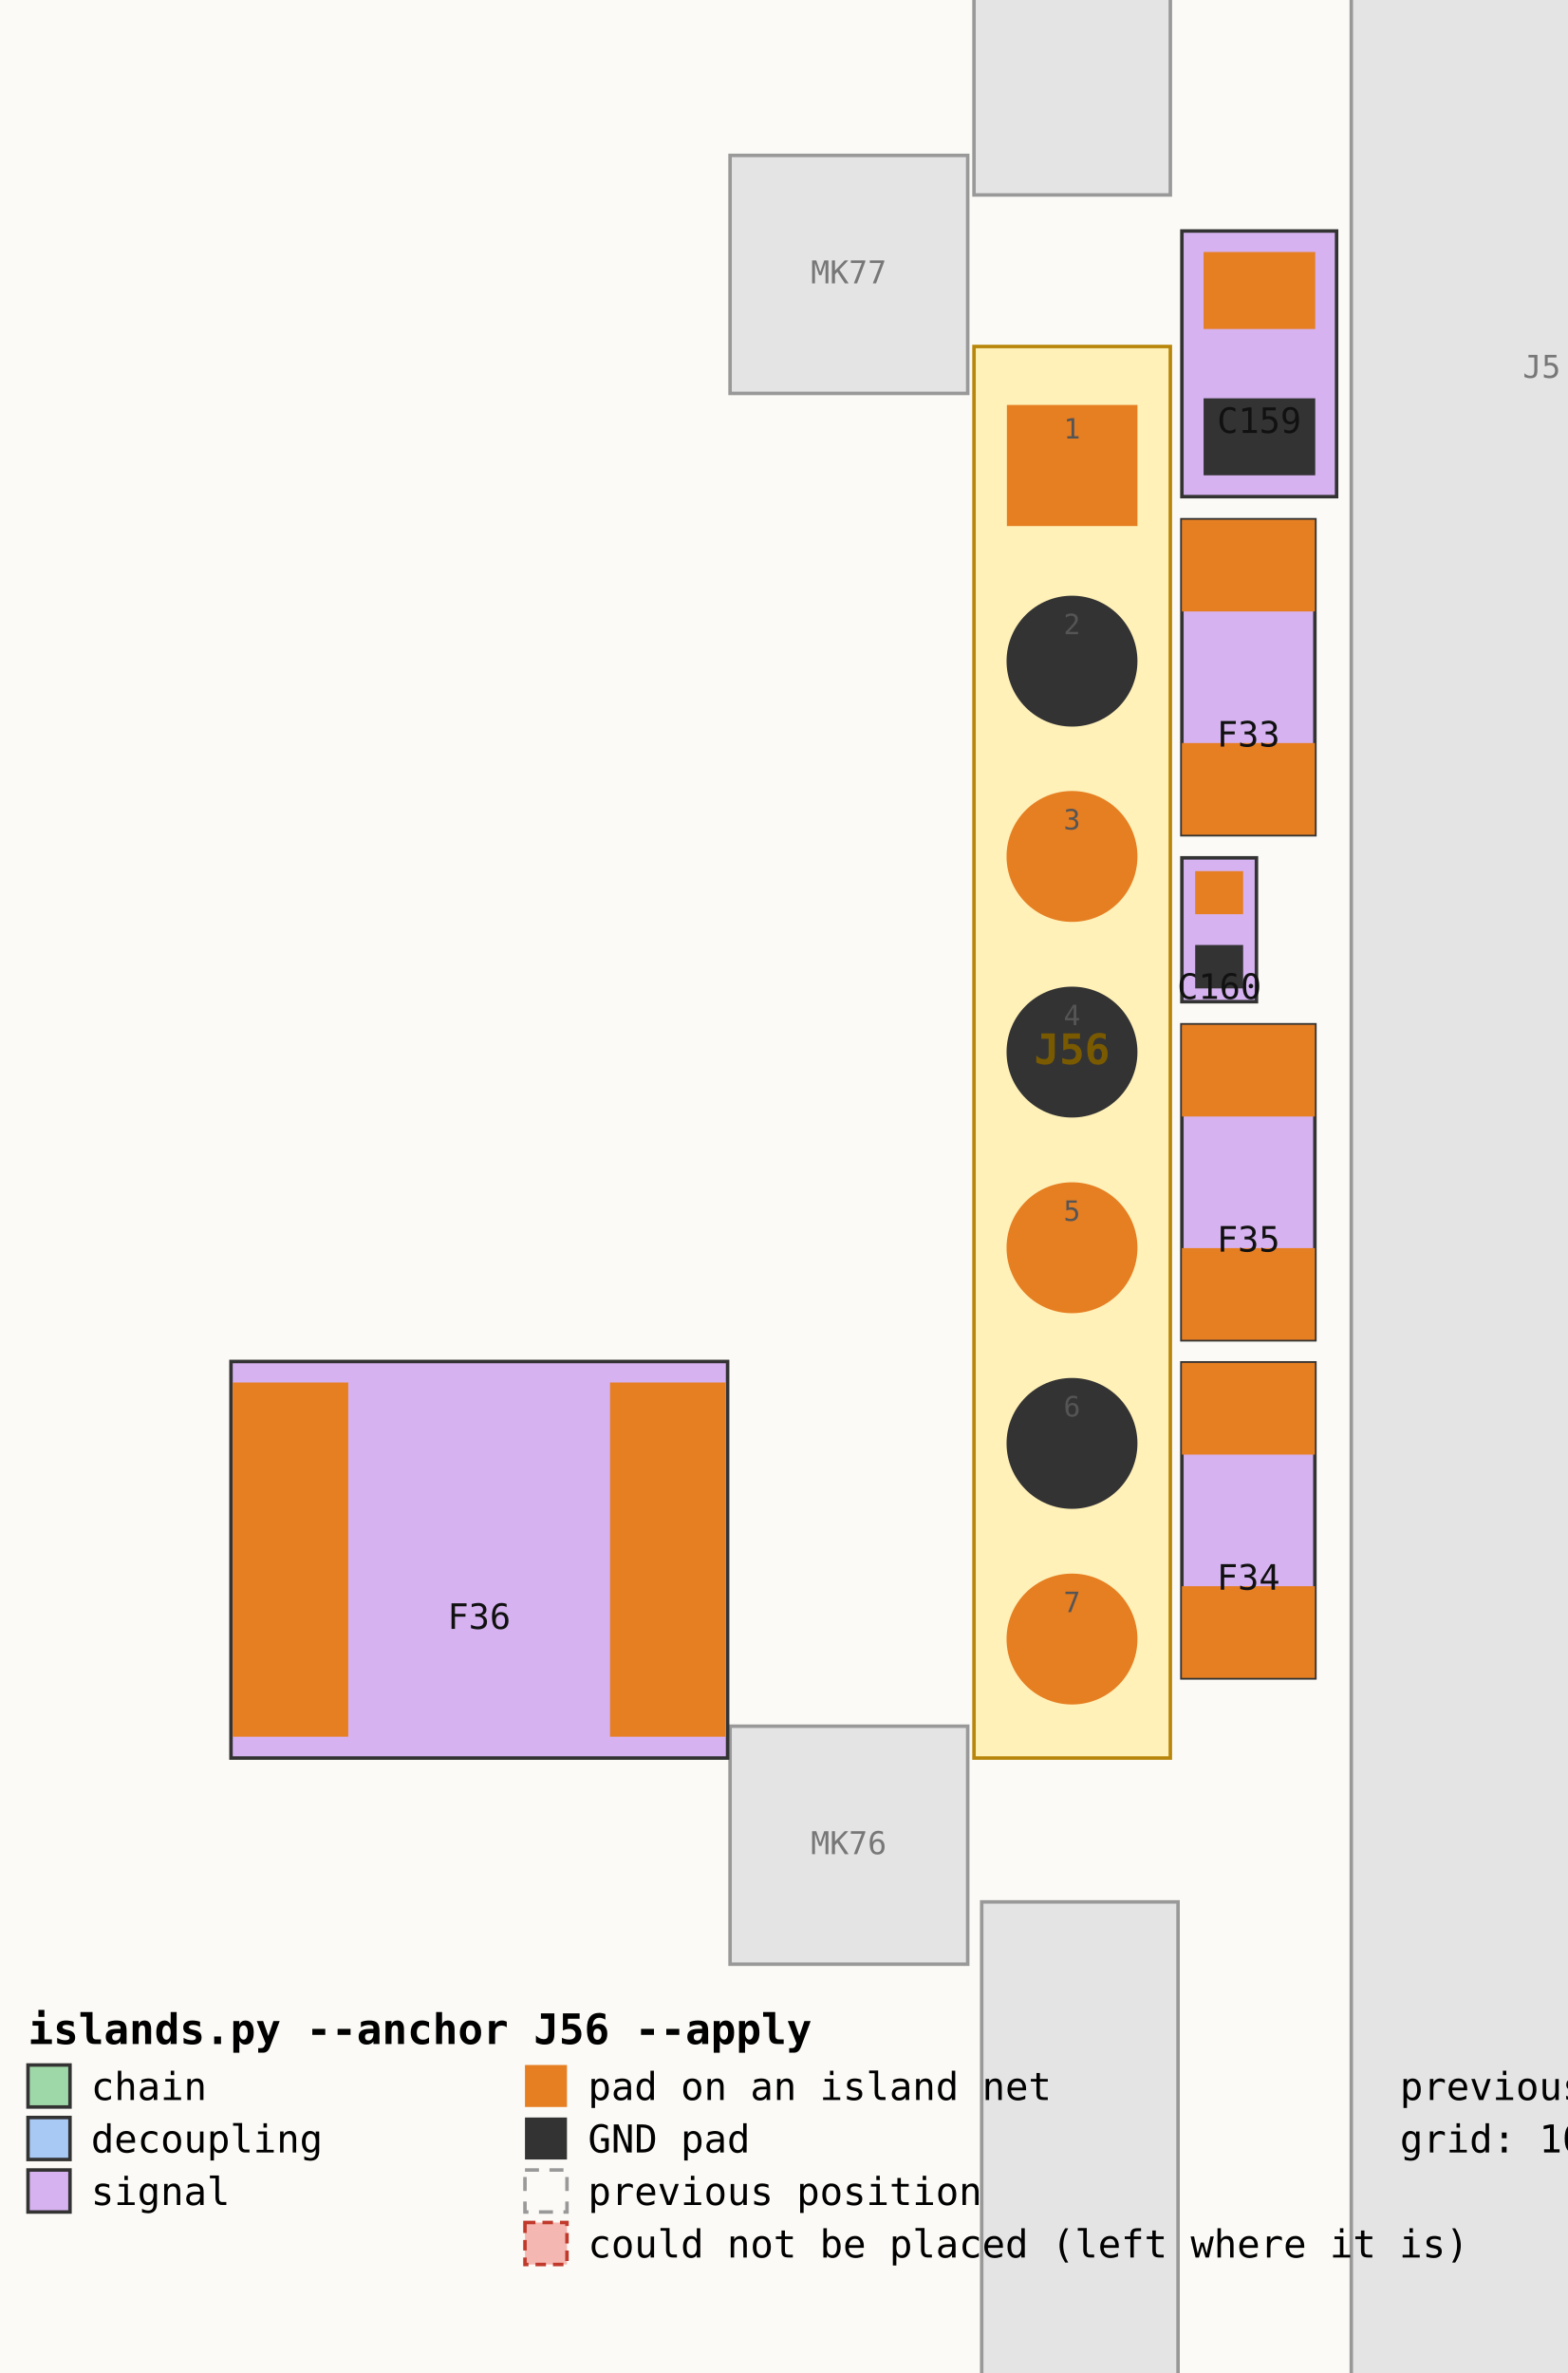
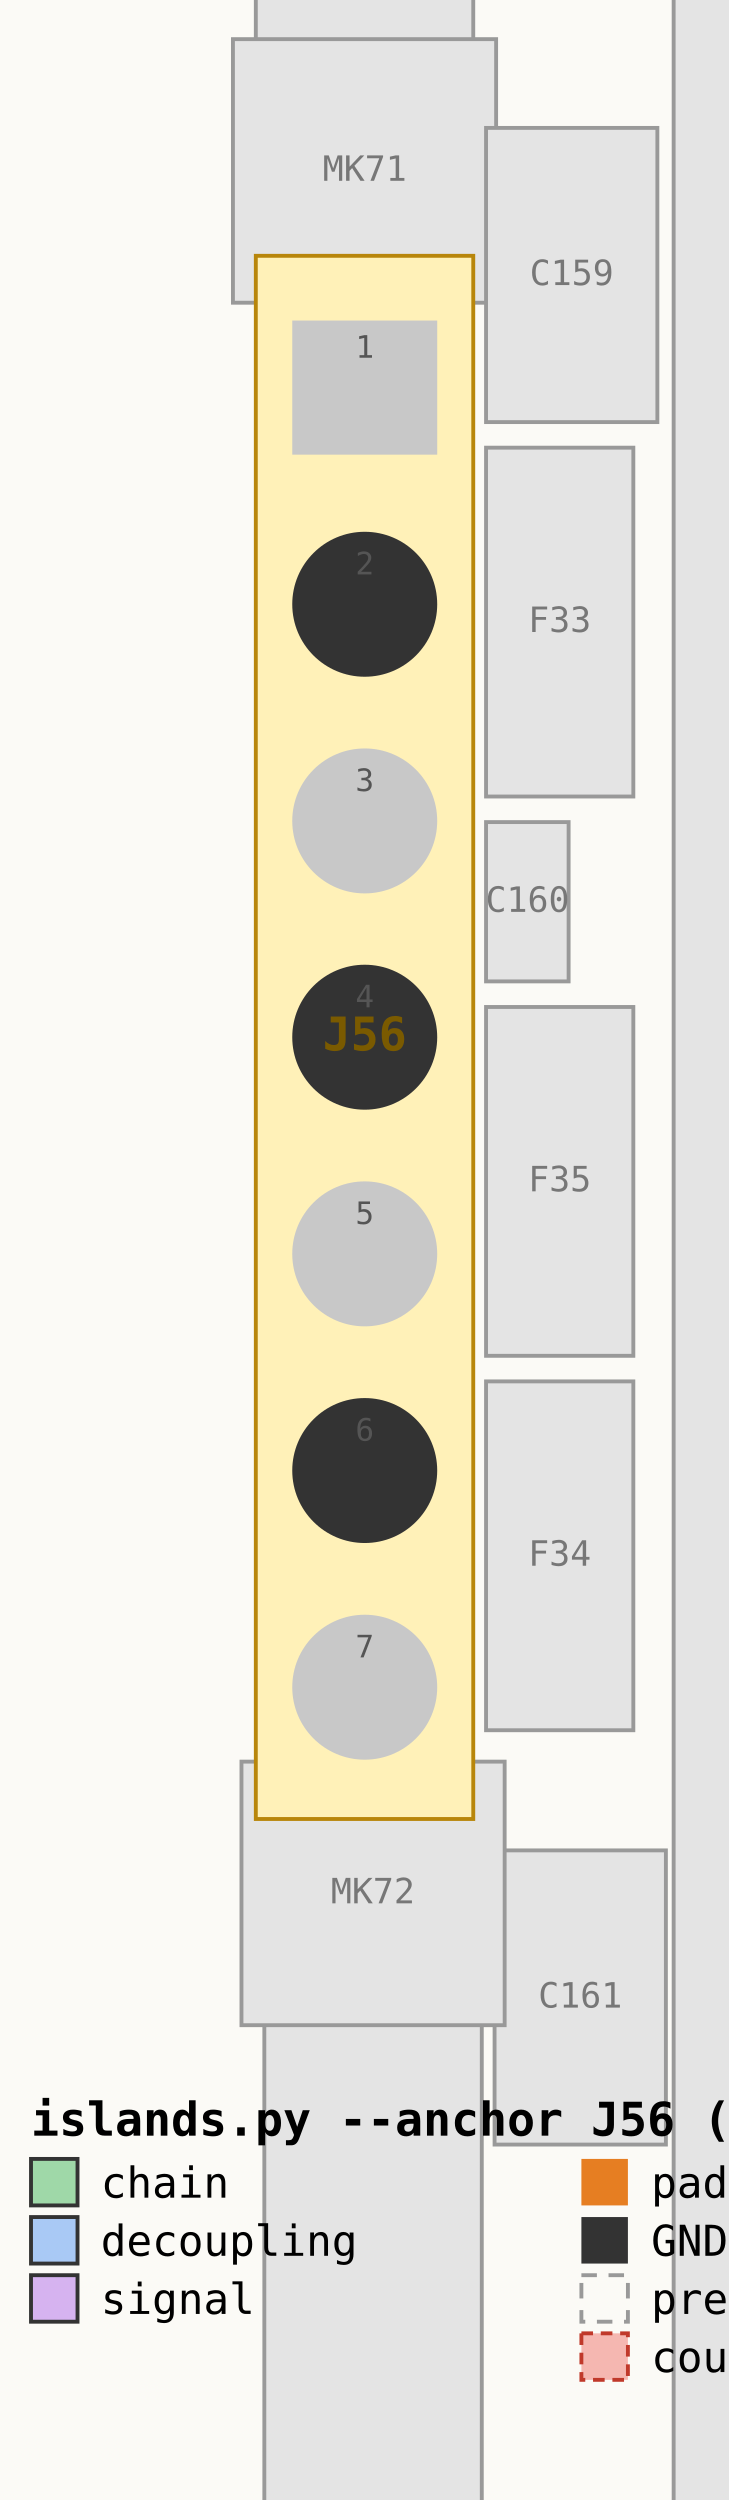
- <svg xmlns="http://www.w3.org/2000/svg" width="448" height="678" viewBox="0 0 448 678" font-family="monospace">
-   <rect x="0" y="0" width="448" height="678" fill="#fbfaf6" />
-   <rect x="-1693.5" y="-872.0" width="2200.0" height="2200.0" fill="none" stroke="#000" stroke-width="2" />
-   <polygon points="334.4,-347.6 334.4,55.7 278.3,55.7 278.3,-347.6" fill="#e4e4e4" stroke="#999" stroke-width="1" />
-   <text x="306.3" y="-146.0" font-size="9" fill="#777" text-anchor="middle" dominant-baseline="middle">J64</text>
-   <polygon points="336.6,543.4 336.6,946.7 280.5,946.7 280.5,543.4" fill="#e4e4e4" stroke="#999" stroke-width="1" />
-   <text x="308.5" y="745.0" font-size="9" fill="#777" text-anchor="middle" dominant-baseline="middle">J65</text>
-   <polygon points="208.6,493.2 276.5,493.2 276.5,561.2 208.6,561.2" fill="#e4e4e4" stroke="#999" stroke-width="1" />
-   <text x="242.5" y="527.2" font-size="9" fill="#777" text-anchor="middle" dominant-baseline="middle">MK76</text>
-   <polygon points="386.1,1006.8 386.1,-796.1 495.0,-796.1 495.0,1006.8" fill="#e4e4e4" stroke="#999" stroke-width="1" />
-   <text x="440.5" y="105.4" font-size="9" fill="#777" text-anchor="middle" dominant-baseline="middle">J5</text>
-   <polygon points="208.6,44.4 276.5,44.4 276.5,112.4 208.6,112.4" fill="#e4e4e4" stroke="#999" stroke-width="1" />
-   <text x="242.5" y="78.4" font-size="9" fill="#777" text-anchor="middle" dominant-baseline="middle">MK77</text>
-   <polygon points="334.4,99.0 334.4,502.3 278.3,502.3 278.3,99.0" fill="#fff1b8" stroke="#b8860b" stroke-width="1" />
-   <polygon points="325.0,115.7 325.0,150.3 287.7,150.3 287.7,115.7" fill="#e67e22" stroke="none" stroke-width="1" />
-   <text x="306.3" y="125.3" font-size="8" fill="#555" text-anchor="middle">1</text>
-   <circle cx="306.3" cy="188.9" r="18.7" fill="#333" />
-   <text x="306.3" y="181.2" font-size="8" fill="#555" text-anchor="middle">2</text>
-   <circle cx="306.3" cy="244.7" r="18.7" fill="#e67e22" />
-   <text x="306.3" y="237.0" font-size="8" fill="#555" text-anchor="middle">3</text>
-   <circle cx="306.3" cy="300.6" r="18.7" fill="#333" />
-   <text x="306.3" y="292.9" font-size="8" fill="#555" text-anchor="middle">4</text>
-   <circle cx="306.3" cy="356.5" r="18.7" fill="#e67e22" />
-   <text x="306.3" y="348.8" font-size="8" fill="#555" text-anchor="middle">5</text>
-   <circle cx="306.3" cy="412.4" r="18.7" fill="#333" />
-   <text x="306.3" y="404.7" font-size="8" fill="#555" text-anchor="middle">6</text>
-   <circle cx="306.3" cy="468.3" r="18.7" fill="#e67e22" />
-   <text x="306.3" y="460.6" font-size="8" fill="#555" text-anchor="middle">7</text>
-   <text x="306.3" y="300.6" font-size="12" font-weight="bold" fill="#7a5a00" text-anchor="middle" dominant-baseline="middle">J56</text>
-   <polygon points="66.0,389.0 207.9,389.0 207.9,502.3 66.0,502.3" fill="#d6b3f0" stroke="#333" stroke-width="1" />
-   <polygon points="66.5,395.0 99.5,395.0 99.5,496.2 66.5,496.2" fill="#e67e22" stroke="none" stroke-width="1" />
-   <polygon points="174.3,395.0 207.3,395.0 207.3,496.2 174.3,496.2" fill="#e67e22" stroke="none" stroke-width="1" />
-   <text x="136.9" y="465.4" font-size="10" fill="#111" text-anchor="middle">F36</text>
-   <polygon points="337.7,382.8 337.7,292.8 375.7,292.8 375.7,382.8" fill="#d6b3f0" stroke="#333" stroke-width="1" />
-   <polygon points="337.7,382.8 337.7,356.6 375.7,356.6 375.7,382.8" fill="#e67e22" stroke="none" stroke-width="1" />
-   <polygon points="337.7,319.0 337.7,292.8 375.7,292.8 375.7,319.0" fill="#e67e22" stroke="none" stroke-width="1" />
-   <text x="356.7" y="357.6" font-size="10" fill="#111" text-anchor="middle">F35</text>
-   <polygon points="337.7,479.4 337.7,389.4 375.7,389.4 375.7,479.4" fill="#d6b3f0" stroke="#333" stroke-width="1" />
-   <polygon points="337.7,479.4 337.7,453.2 375.7,453.2 375.7,479.4" fill="#e67e22" stroke="none" stroke-width="1" />
-   <polygon points="337.7,415.6 337.7,389.4 375.7,389.4 375.7,415.6" fill="#e67e22" stroke="none" stroke-width="1" />
-   <text x="356.7" y="454.2" font-size="10" fill="#111" text-anchor="middle">F34</text>
-   <polygon points="337.7,238.5 337.7,148.5 375.7,148.5 375.7,238.5" fill="#d6b3f0" stroke="#333" stroke-width="1" />
-   <polygon points="337.7,238.5 337.7,212.3 375.7,212.3 375.7,238.5" fill="#e67e22" stroke="none" stroke-width="1" />
-   <polygon points="337.7,174.7 337.7,148.5 375.7,148.5 375.7,174.7" fill="#e67e22" stroke="none" stroke-width="1" />
-   <text x="356.7" y="213.3" font-size="10" fill="#111" text-anchor="middle">F33</text>
-   <polygon points="381.9,66.0 381.9,141.9 337.7,141.9 337.7,66.0" fill="#d6b3f0" stroke="#333" stroke-width="1" />
-   <polygon points="375.8,72.0 375.8,94.0 343.9,94.0 343.9,72.0" fill="#e67e22" stroke="none" stroke-width="1" />
-   <polygon points="375.8,113.8 375.8,135.8 343.9,135.8 343.9,113.8" fill="#333" stroke="none" stroke-width="1" />
-   <text x="359.8" y="123.7" font-size="10" fill="#111" text-anchor="middle">C159</text>
-   <polygon points="359.0,245.1 359.0,286.2 337.7,286.2 337.7,245.1" fill="#d6b3f0" stroke="#333" stroke-width="1" />
-   <polygon points="355.2,248.9 355.2,261.2 341.5,261.2 341.5,248.9" fill="#e67e22" stroke="none" stroke-width="1" />
-   <polygon points="355.2,270.0 355.2,282.4 341.5,282.4 341.5,270.0" fill="#333" stroke="none" stroke-width="1" />
-   <text x="348.4" y="285.4" font-size="10" fill="#111" text-anchor="middle">C160</text>
-   <text x="8" y="584" font-size="12" font-weight="bold">islands.py --anchor J56 --apply</text>
-   <rect x="8" y="590" width="12" height="12" fill="#9fd8a8" stroke="#333" />
-   <text x="26" y="600" font-size="11">chain</text>
-   <rect x="8" y="605" width="12" height="12" fill="#a9c9f5" stroke="#333" />
-   <text x="26" y="615" font-size="11">decoupling</text>
-   <rect x="8" y="620" width="12" height="12" fill="#d6b3f0" stroke="#333" />
-   <text x="26" y="630" font-size="11">signal</text>
-   <rect x="150" y="590" width="12" height="12" fill="#e67e22" />
-   <text x="168" y="600" font-size="11">pad on an island net</text>
-   <rect x="150" y="605" width="12" height="12" fill="#333" />
-   <text x="168" y="615" font-size="11">GND pad</text>
-   <rect x="150" y="620" width="12" height="12" fill="none" stroke="#999" stroke-dasharray="4,3" />
-   <text x="168" y="630" font-size="11">previous position</text>
-   <rect x="150" y="635" width="12" height="12" fill="#f5b7b1" stroke="#c0392b" stroke-dasharray="3,2" />
-   <text x="168" y="645" font-size="11">could not be placed (left where it is)</text>
-   <text x="400" y="600" font-size="11">previous positions out of view: F36, F35, F34, F33, C159, C160</text>
-   <text x="400" y="615" font-size="11">grid: 107.0..127.3 x 69.6..95.5 mm, 22 px/mm</text>
+ <svg xmlns="http://www.w3.org/2000/svg" width="188" height="645" viewBox="0 0 188 645" font-family="monospace">
+   <rect x="0" y="0" width="188" height="645" fill="#fbfaf6" />
+   <rect x="-1905.8" y="-905.0" width="2200.0" height="2200.0" fill="none" stroke="#000" stroke-width="2" />
+   <polygon points="125.4,349.8 125.4,259.8 163.4,259.8 163.4,349.8" fill="#e4e4e4" stroke="#999" stroke-width="1" />
+   <text x="144.4" y="304.8" font-size="9" fill="#777" text-anchor="middle" dominant-baseline="middle">F35</text>
+   <polygon points="122.1,-380.6 122.1,22.7 66.0,22.7 66.0,-380.6" fill="#e4e4e4" stroke="#999" stroke-width="1" />
+   <text x="94.1" y="-179.0" font-size="9" fill="#777" text-anchor="middle" dominant-baseline="middle">J64</text>
+   <polygon points="125.4,446.4 125.4,356.4 163.4,356.4 163.4,446.4" fill="#e4e4e4" stroke="#999" stroke-width="1" />
+   <text x="144.4" y="401.4" font-size="9" fill="#777" text-anchor="middle" dominant-baseline="middle">F34</text>
+   <polygon points="124.3,510.4 124.3,913.7 68.2,913.7 68.2,510.4" fill="#e4e4e4" stroke="#999" stroke-width="1" />
+   <text x="96.2" y="712.0" font-size="9" fill="#777" text-anchor="middle" dominant-baseline="middle">J65</text>
+   <polygon points="125.4,205.5 125.4,115.5 163.4,115.5 163.4,205.5" fill="#e4e4e4" stroke="#999" stroke-width="1" />
+   <text x="144.4" y="160.5" font-size="9" fill="#777" text-anchor="middle" dominant-baseline="middle">F33</text>
+   <polygon points="60.1,10.1 128.0,10.1 128.0,78.1 60.1,78.1" fill="#e4e4e4" stroke="#999" stroke-width="1" />
+   <text x="94.1" y="44.1" font-size="9" fill="#777" text-anchor="middle" dominant-baseline="middle">MK71</text>
+   <polygon points="169.6,33.0 169.6,108.9 125.4,108.9 125.4,33.0" fill="#e4e4e4" stroke="#999" stroke-width="1" />
+   <text x="147.5" y="71.0" font-size="9" fill="#777" text-anchor="middle" dominant-baseline="middle">C159</text>
+   <polygon points="171.8,477.4 171.8,553.3 127.6,553.3 127.6,477.4" fill="#e4e4e4" stroke="#999" stroke-width="1" />
+   <text x="149.7" y="515.4" font-size="9" fill="#777" text-anchor="middle" dominant-baseline="middle">C161</text>
+   <polygon points="173.8,973.8 173.8,-829.1 282.7,-829.1 282.7,973.8" fill="#e4e4e4" stroke="#999" stroke-width="1" />
+   <text x="228.2" y="72.4" font-size="9" fill="#777" text-anchor="middle" dominant-baseline="middle">J5</text>
+   <polygon points="62.3,454.5 130.2,454.5 130.2,522.5 62.3,522.5" fill="#e4e4e4" stroke="#999" stroke-width="1" />
+   <text x="96.2" y="488.5" font-size="9" fill="#777" text-anchor="middle" dominant-baseline="middle">MK72</text>
+   <polygon points="146.7,212.1 146.7,253.2 125.4,253.2 125.4,212.1" fill="#e4e4e4" stroke="#999" stroke-width="1" />
+   <text x="136.1" y="232.7" font-size="9" fill="#777" text-anchor="middle" dominant-baseline="middle">C160</text>
+   <polygon points="122.1,66.0 122.1,469.3 66.0,469.3 66.0,66.0" fill="#fff1b8" stroke="#b8860b" stroke-width="1" />
+   <polygon points="112.8,82.7 112.8,117.3 75.4,117.3 75.4,82.7" fill="#c8c8c8" stroke="none" stroke-width="1" />
+   <text x="94.1" y="92.3" font-size="8" fill="#555" text-anchor="middle">1</text>
+   <circle cx="94.1" cy="155.9" r="18.7" fill="#333" />
+   <text x="94.1" y="148.2" font-size="8" fill="#555" text-anchor="middle">2</text>
+   <circle cx="94.1" cy="211.8" r="18.7" fill="#c8c8c8" />
+   <text x="94.1" y="204.1" font-size="8" fill="#555" text-anchor="middle">3</text>
+   <circle cx="94.1" cy="267.6" r="18.7" fill="#333" />
+   <text x="94.1" y="259.9" font-size="8" fill="#555" text-anchor="middle">4</text>
+   <circle cx="94.1" cy="323.5" r="18.7" fill="#c8c8c8" />
+   <text x="94.1" y="315.8" font-size="8" fill="#555" text-anchor="middle">5</text>
+   <circle cx="94.1" cy="379.4" r="18.7" fill="#333" />
+   <text x="94.1" y="371.7" font-size="8" fill="#555" text-anchor="middle">6</text>
+   <circle cx="94.1" cy="435.3" r="18.7" fill="#c8c8c8" />
+   <text x="94.1" y="427.6" font-size="8" fill="#555" text-anchor="middle">7</text>
+   <text x="94.1" y="267.6" font-size="12" font-weight="bold" fill="#7a5a00" text-anchor="middle" dominant-baseline="middle">J56</text>
+   <text x="8" y="551" font-size="12" font-weight="bold">islands.py --anchor J56 (dry run)</text>
+   <rect x="8" y="557" width="12" height="12" fill="#9fd8a8" stroke="#333" />
+   <text x="26" y="567" font-size="11">chain</text>
+   <rect x="8" y="572" width="12" height="12" fill="#a9c9f5" stroke="#333" />
+   <text x="26" y="582" font-size="11">decoupling</text>
+   <rect x="8" y="587" width="12" height="12" fill="#d6b3f0" stroke="#333" />
+   <text x="26" y="597" font-size="11">signal</text>
+   <rect x="150" y="557" width="12" height="12" fill="#e67e22" />
+   <text x="168" y="567" font-size="11">pad on an island net</text>
+   <rect x="150" y="572" width="12" height="12" fill="#333" />
+   <text x="168" y="582" font-size="11">GND pad</text>
+   <rect x="150" y="587" width="12" height="12" fill="none" stroke="#999" stroke-dasharray="4,3" />
+   <text x="168" y="597" font-size="11">previous position</text>
+   <rect x="150" y="602" width="12" height="12" fill="#f5b7b1" stroke="#c0392b" stroke-dasharray="3,2" />
+   <text x="168" y="612" font-size="11">could not be placed (left where it is)</text>
+   <text x="400" y="582" font-size="11">grid: 116.6..125.2 x 71.1..95.5 mm, 22 px/mm</text>
</svg>
